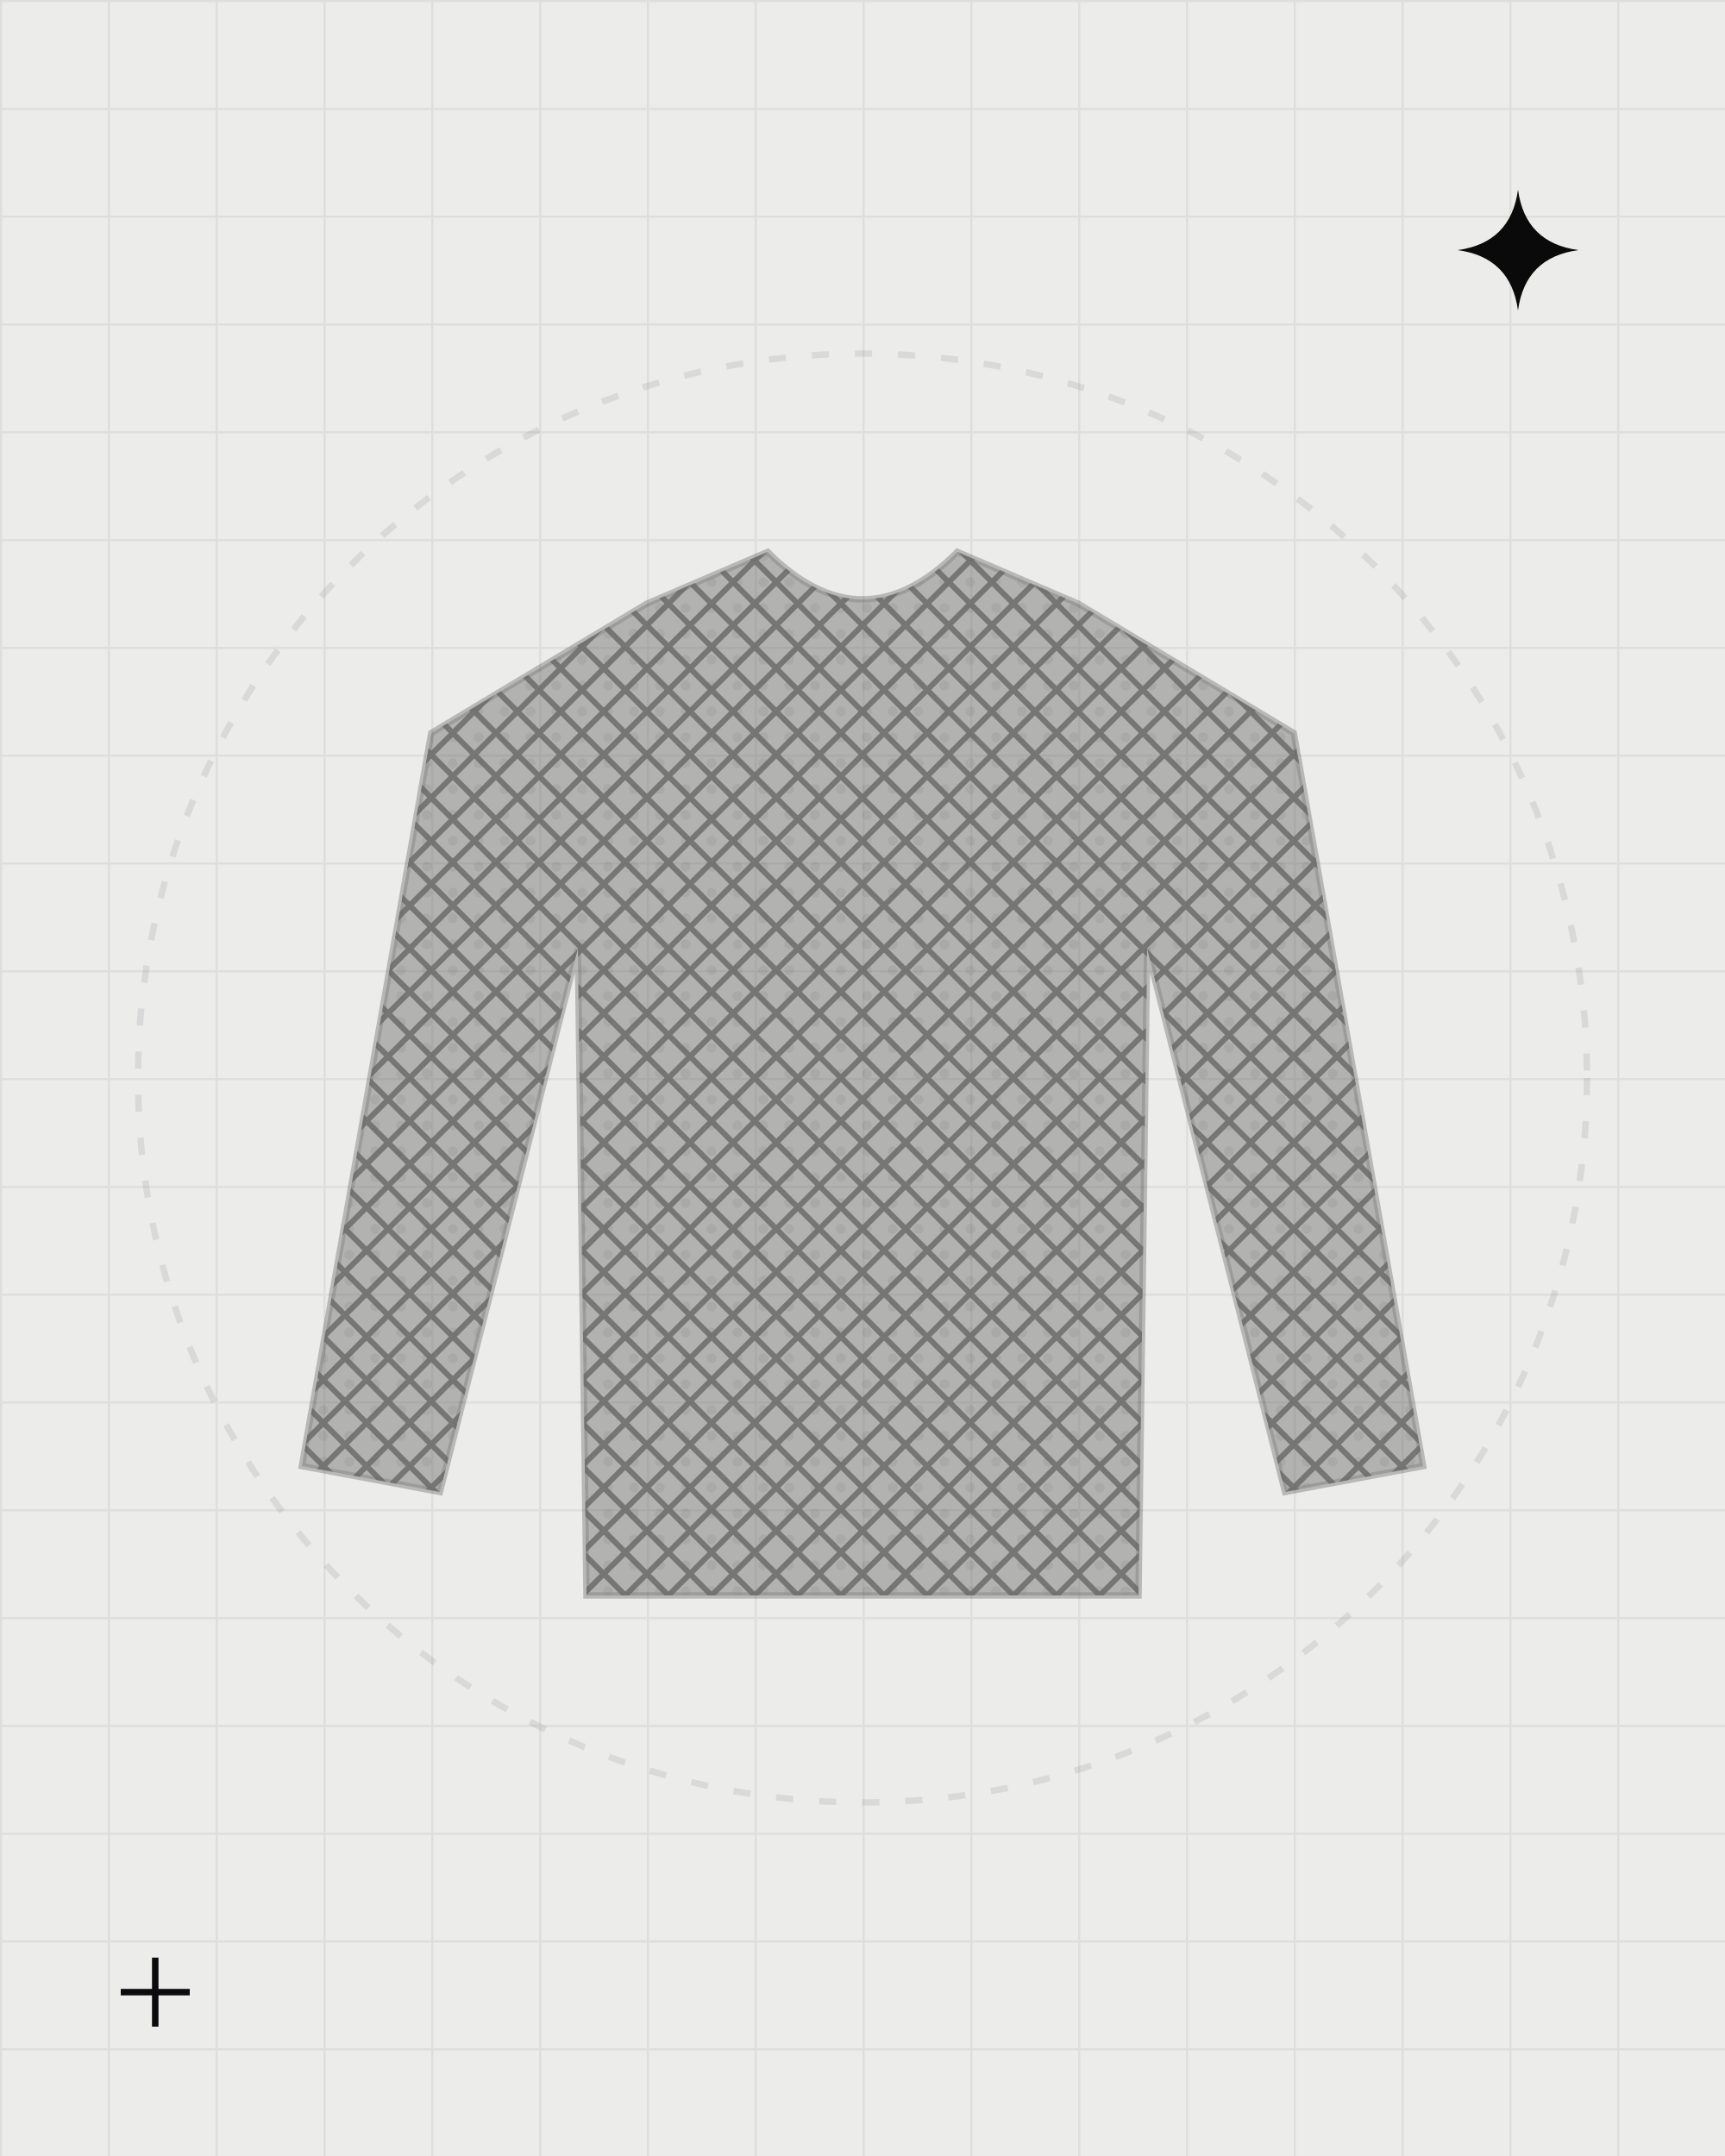
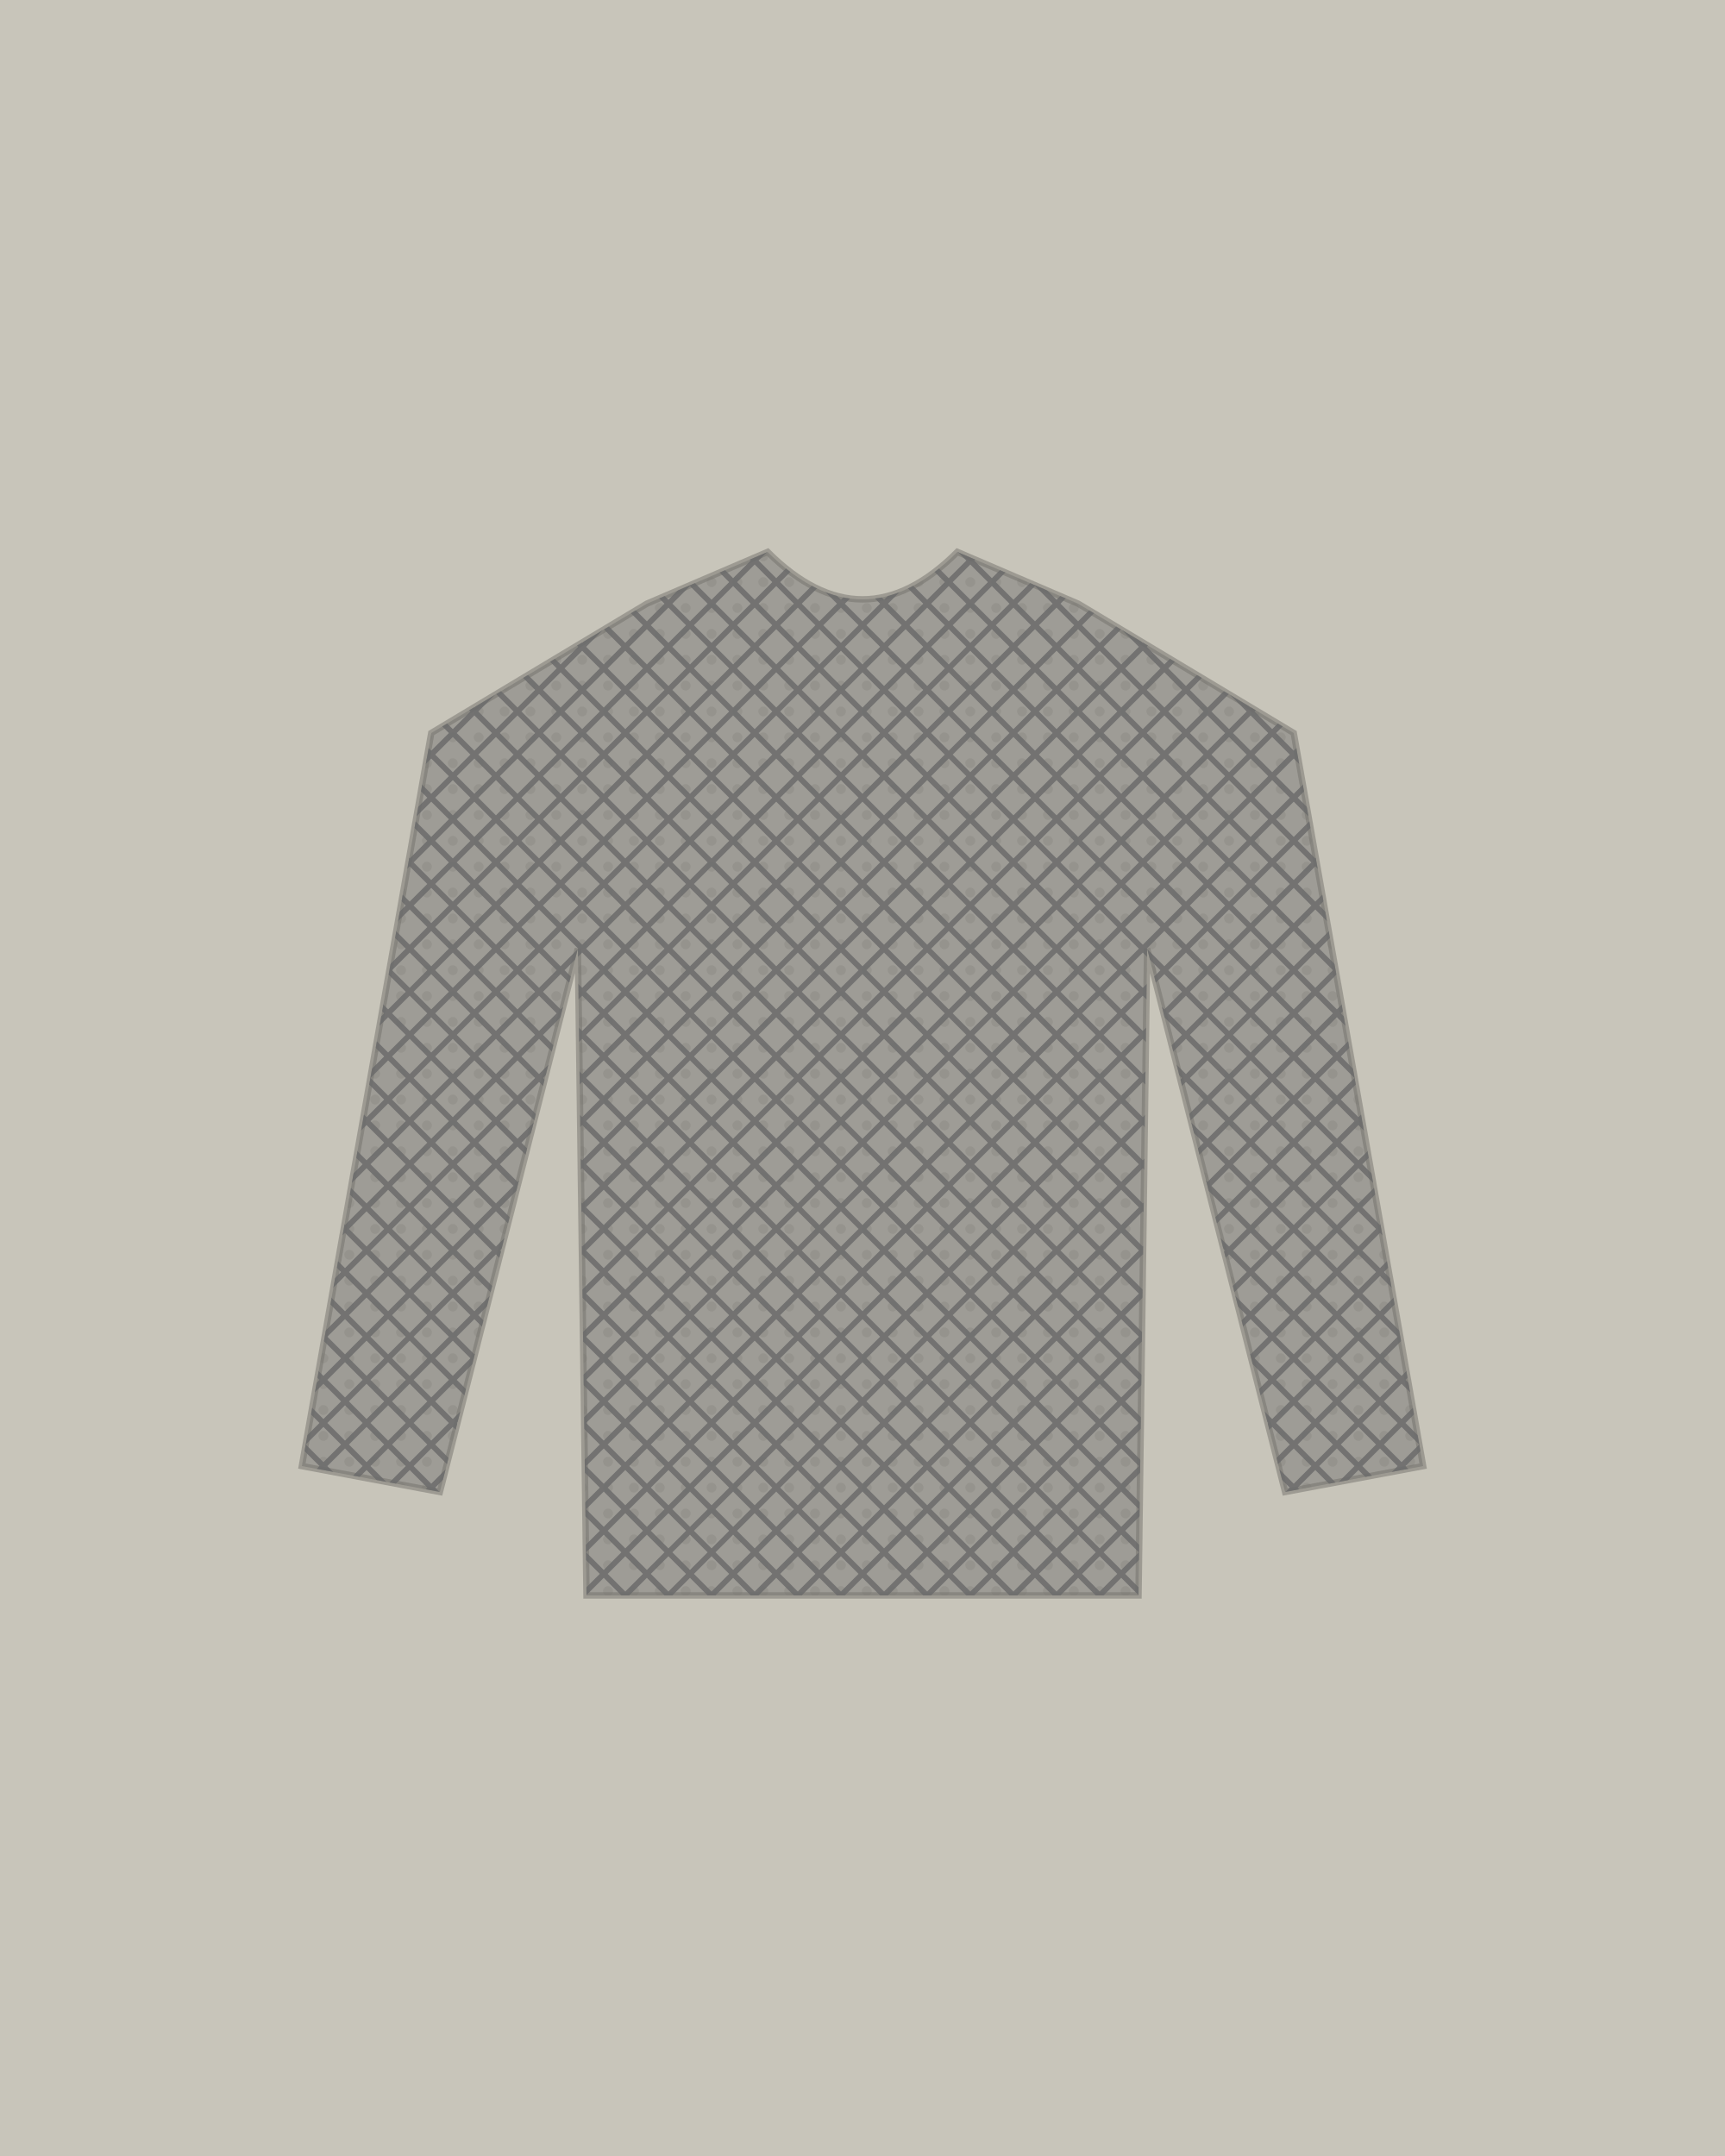
<svg xmlns="http://www.w3.org/2000/svg" viewBox="0 0 400 500" width="400" height="500">
  <defs>
    <pattern id="c" width="6" height="6" patternUnits="userSpaceOnUse">
      <rect width="6" height="6" fill="#6b6b6b" />
      <circle cx="3" cy="3" r="1.15" fill="#575757" />
    </pattern>
-     <pattern id="grid" width="25" height="25" patternUnits="userSpaceOnUse">
-       <path d="M25 0H0V25" fill="none" stroke="#0b0b0e" stroke-opacity=".06" />
-     </pattern>
    <pattern id="mesh" width="10" height="10" patternUnits="userSpaceOnUse">
      <path d="M0 5L5 0L10 5L5 10Z" fill="none" stroke="#6b6b6b" stroke-opacity=".85" stroke-width="1.3" />
    </pattern>
  </defs>
-   <rect width="400" height="500" fill="#ececea" />
-   <rect width="400" height="500" fill="url(#grid)" />
-   <circle cx="200" cy="250" r="168" fill="none" stroke="#0b0b0e" stroke-opacity=".08" stroke-width="1.5" stroke-dasharray="4 6" />
+   <rect width="400" height="500" fill="#c8c5ba" />
  <clipPath id="mk">
    <path d="M150 140L178 128Q200 150 222 128L250 140L300 170L330 340L298 346L266 220L264 370L136 370L134 220L102 346L70 340L100 170Z" />
  </clipPath>
  <path d="M150 140L178 128Q200 150 222 128L250 140L300 170L330 340L298 346L266 220L264 370L136 370L134 220L102 346L70 340L100 170Z" fill="url(#c)" opacity=".45" stroke="#0a0a0a" stroke-opacity=".5" stroke-width="1.5" />
  <rect x="60" y="120" width="280" height="260" fill="url(#mesh)" clip-path="url(#mk)" />
-   <path d="M352 44Q353.68 56.32 366 58Q353.68 59.68 352 72Q350.32 59.68 338 58Q350.32 56.32 352 44Z" fill="#0a0a0a" />
-   <path d="M28 462h16M36 454v16" stroke="#0b0b0e" stroke-width="1.5" />
</svg>
